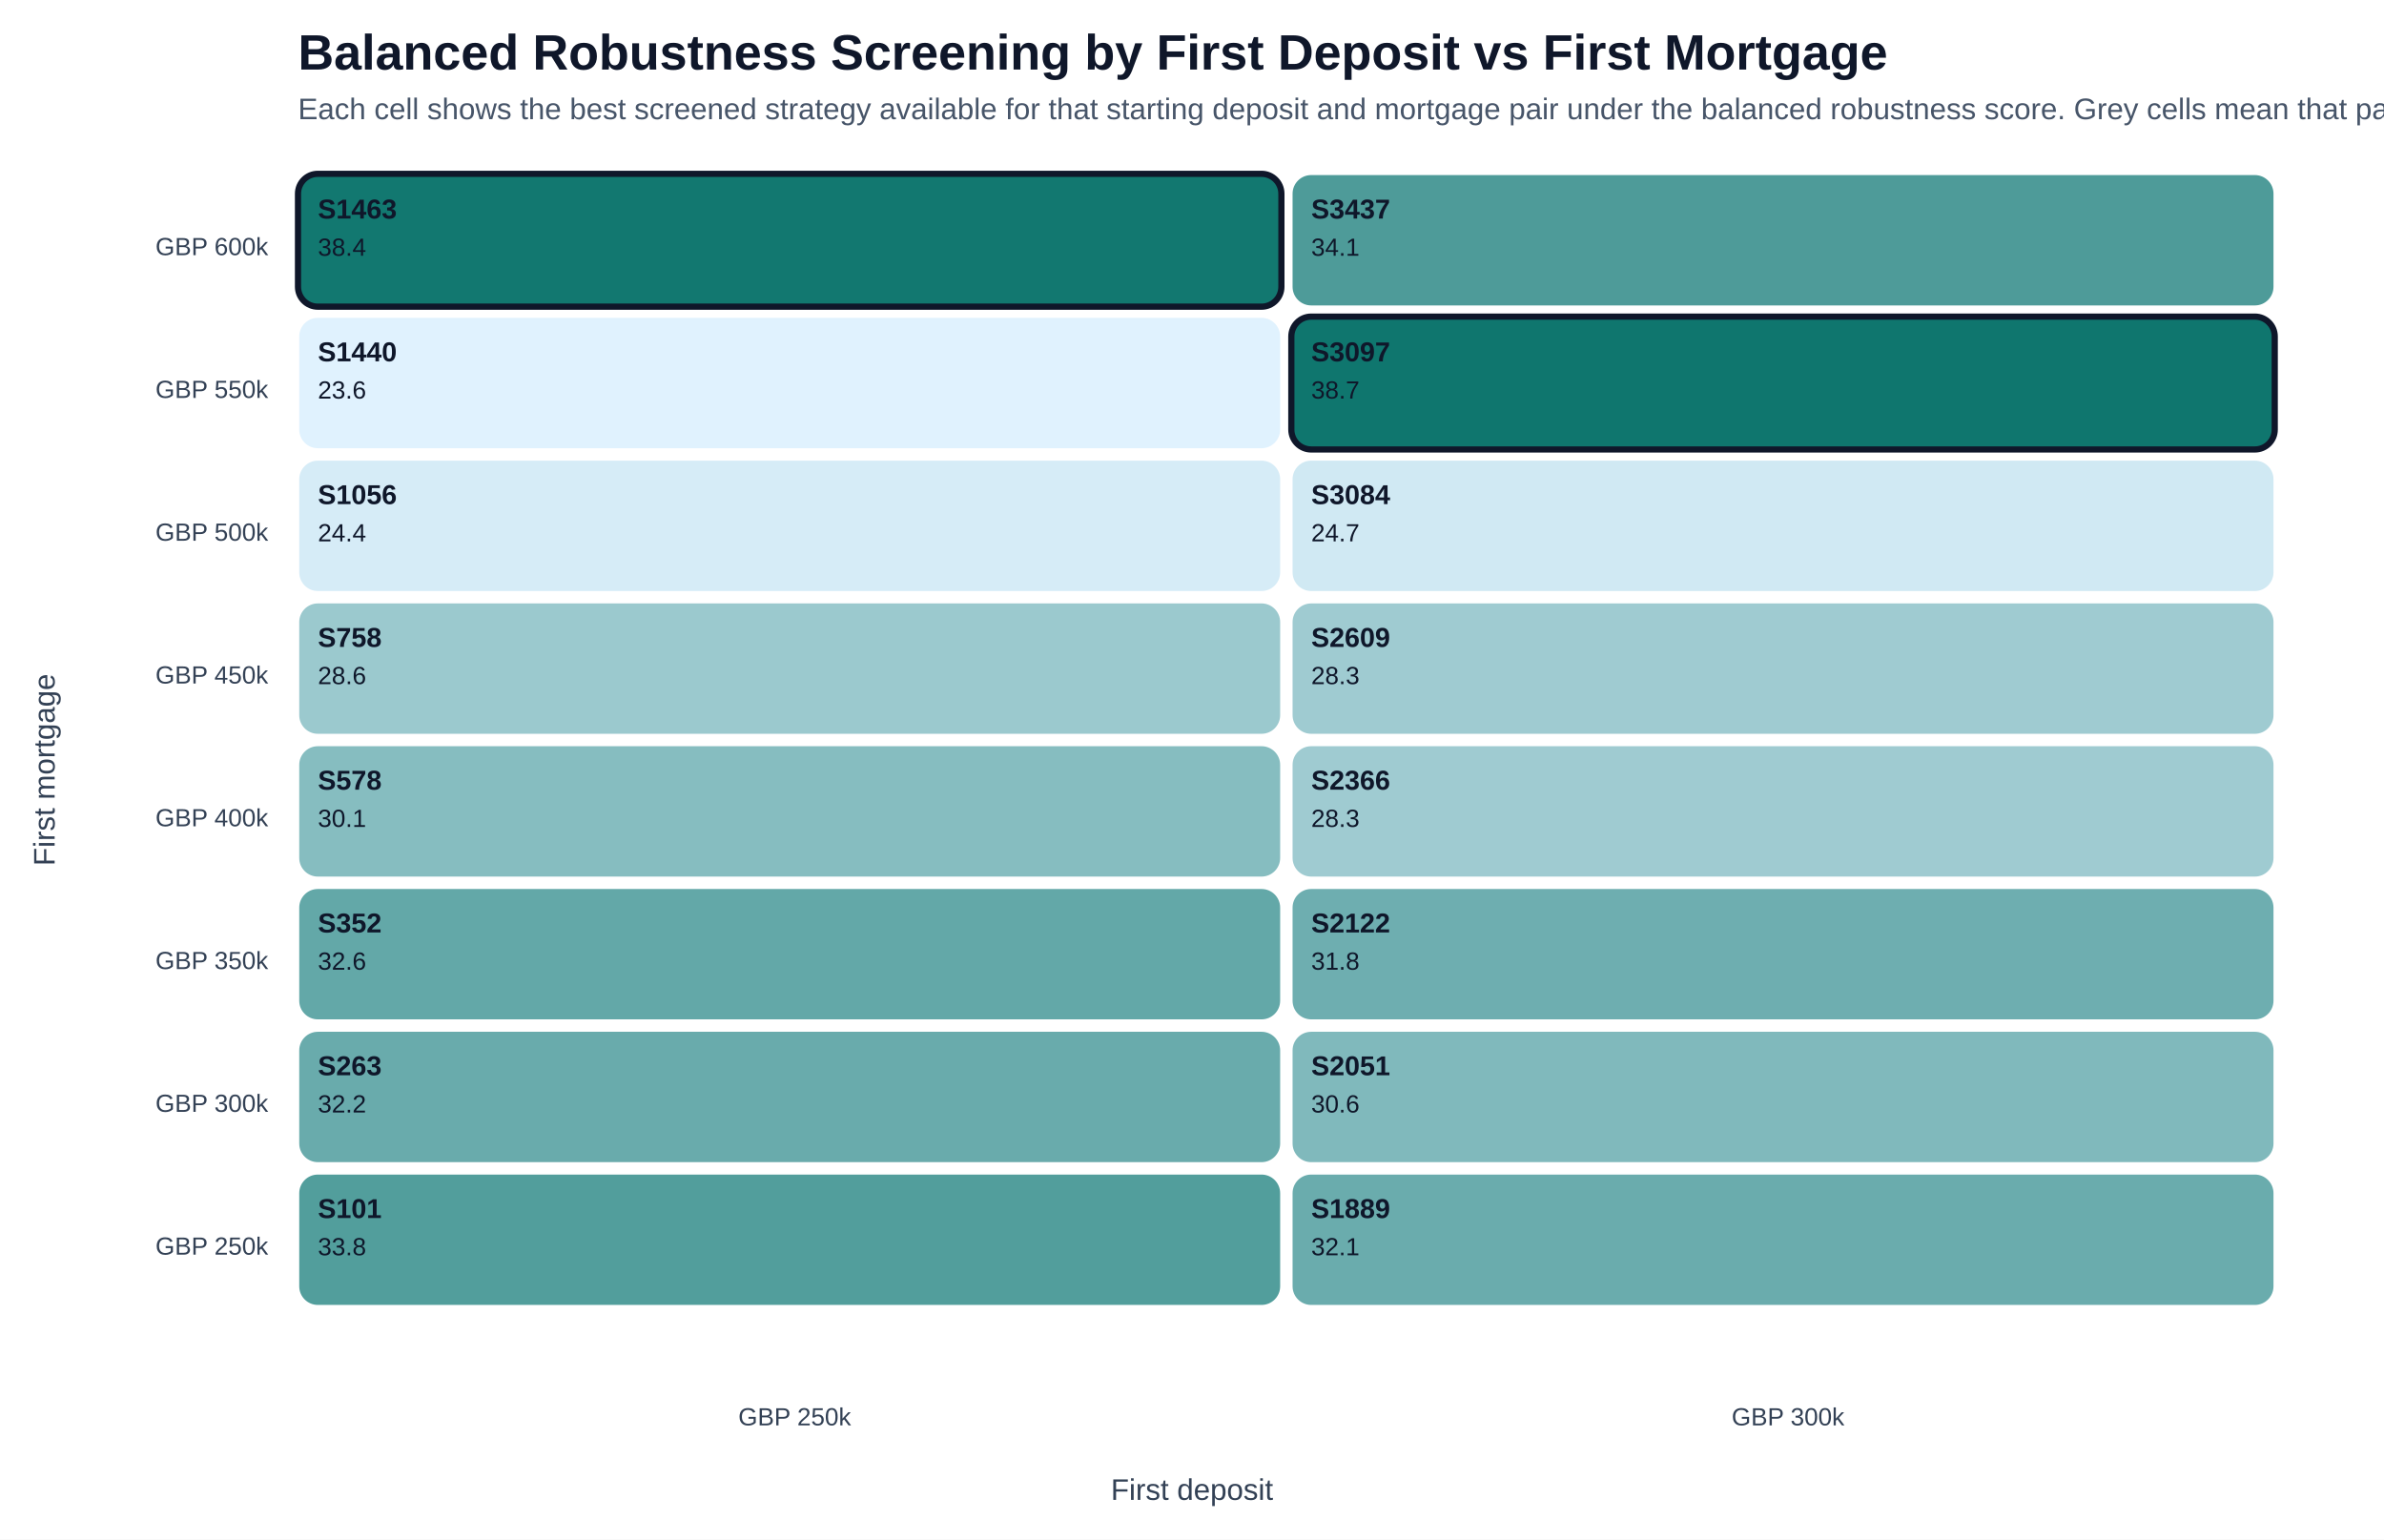
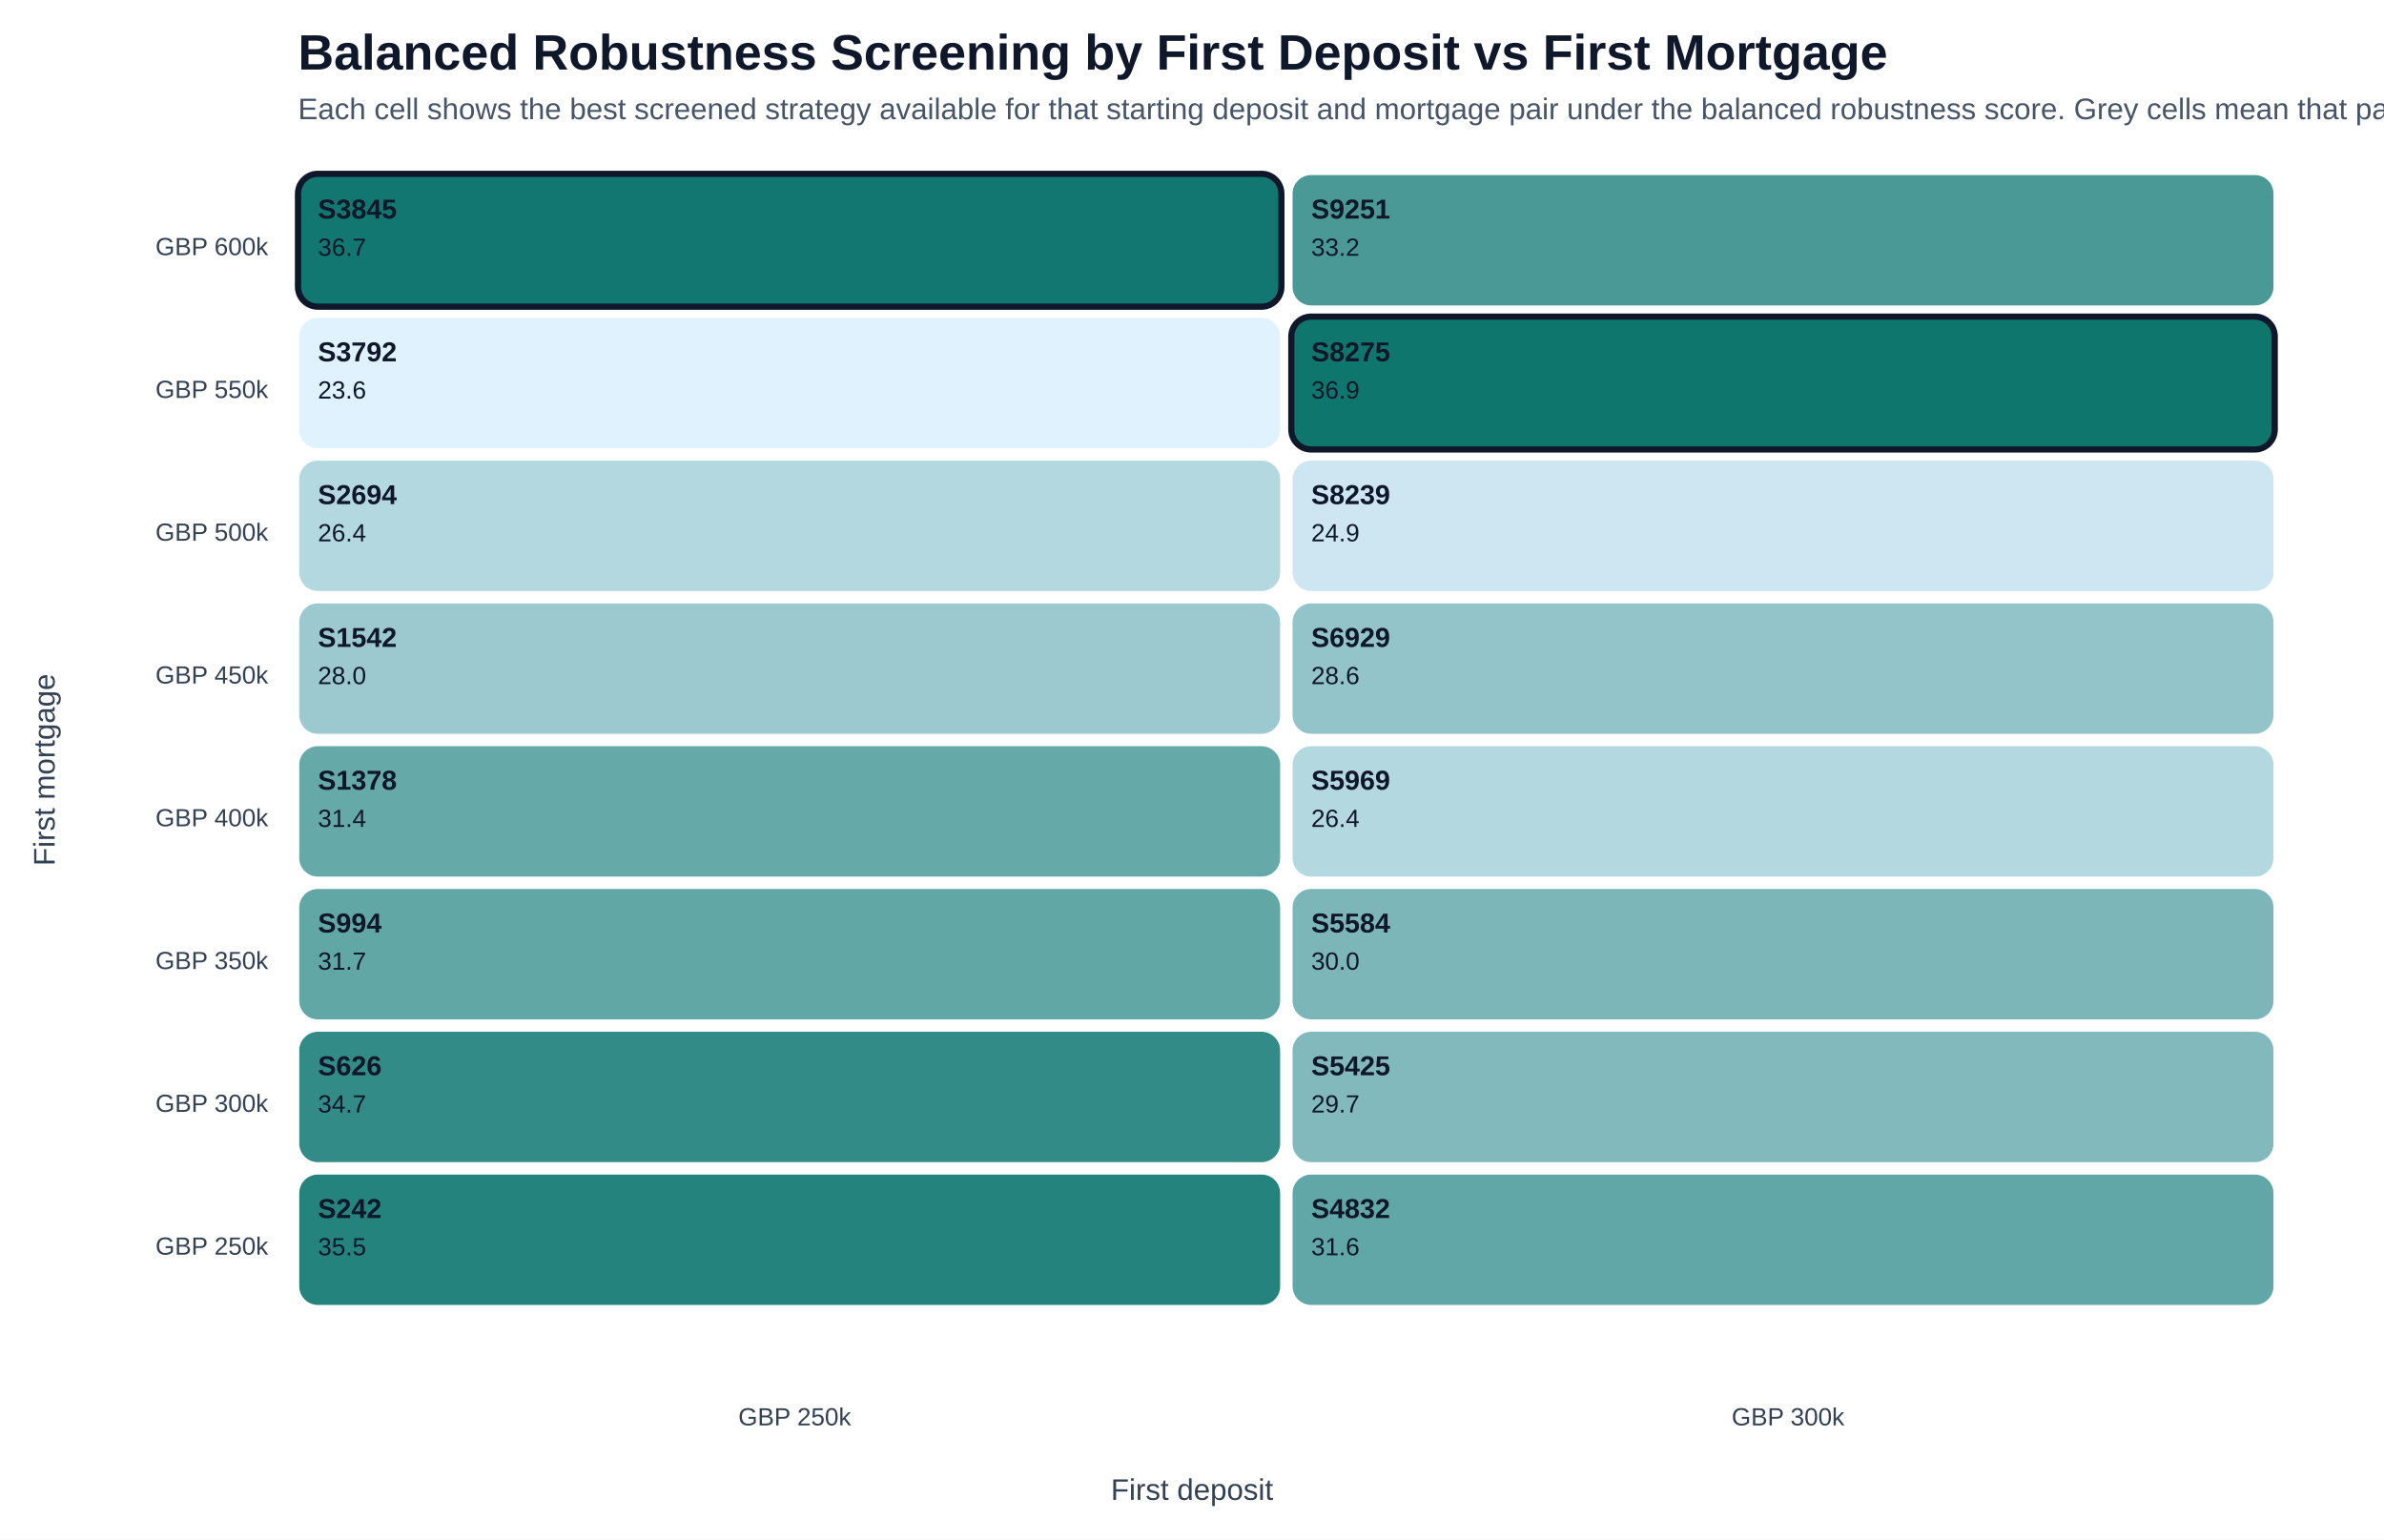
<svg xmlns="http://www.w3.org/2000/svg" width="960" height="620" viewBox="0 0 960 620">
  <rect width="960" height="620" fill="#ffffff" />
  <text x="120" y="28" font-size="20" font-family="Arial, sans-serif" font-weight="700" fill="#0f172a">Balanced Robustness Screening by First Deposit vs First Mortgage</text>
  <text x="120" y="48" font-size="12" font-family="Arial, sans-serif" fill="#475569">Each cell shows the best screened strategy available for that starting deposit and mortgage pair under the balanced robustness score. Grey cells mean that pair was in the plotted range but no screened strategy survived there. Bold outline marks the plateau region.</text>
-   <rect x="120" y="472.5" width="396" height="53.5" rx="8" fill="rgb(82, 158, 156)" stroke="#ffffff" stroke-width="1" />
-   <text x="128" y="490.5" font-size="11" font-family="Arial, sans-serif" font-weight="700" fill="#0f172a">S101</text>
-   <text x="128" y="505.5" font-size="10" font-family="Arial, sans-serif" fill="#0f172a">33.8</text>
-   <rect x="120" y="415" width="396" height="53.5" rx="8" fill="rgb(105, 171, 172)" stroke="#ffffff" stroke-width="1" />
-   <text x="128" y="433" font-size="11" font-family="Arial, sans-serif" font-weight="700" fill="#0f172a">S263</text>
-   <text x="128" y="448" font-size="10" font-family="Arial, sans-serif" fill="#0f172a">32.2</text>
-   <rect x="120" y="357.5" width="396" height="53.5" rx="8" fill="rgb(99, 168, 168)" stroke="#ffffff" stroke-width="1" />
-   <text x="128" y="375.5" font-size="11" font-family="Arial, sans-serif" font-weight="700" fill="#0f172a">S352</text>
-   <text x="128" y="390.5" font-size="10" font-family="Arial, sans-serif" fill="#0f172a">32.6</text>
-   <rect x="120" y="300" width="396" height="53.5" rx="8" fill="rgb(134, 189, 192)" stroke="#ffffff" stroke-width="1" />
-   <text x="128" y="318" font-size="11" font-family="Arial, sans-serif" font-weight="700" fill="#0f172a">S578</text>
-   <text x="128" y="333" font-size="10" font-family="Arial, sans-serif" fill="#0f172a">30.1</text>
-   <rect x="120" y="242.5" width="396" height="53.5" rx="8" fill="rgb(155, 201, 206)" stroke="#ffffff" stroke-width="1" />
-   <text x="128" y="260.5" font-size="11" font-family="Arial, sans-serif" font-weight="700" fill="#0f172a">S758</text>
-   <text x="128" y="275.5" font-size="10" font-family="Arial, sans-serif" fill="#0f172a">28.6</text>
-   <rect x="120" y="185" width="396" height="53.5" rx="8" fill="rgb(214, 236, 247)" stroke="#ffffff" stroke-width="1" />
-   <text x="128" y="203" font-size="11" font-family="Arial, sans-serif" font-weight="700" fill="#0f172a">S1056</text>
-   <text x="128" y="218" font-size="10" font-family="Arial, sans-serif" fill="#0f172a">24.4</text>
+   <rect x="120" y="472.5" width="396" height="53.5" rx="8" fill="rgb(36, 131, 125)" stroke="#ffffff" stroke-width="1" />
+   <text x="128" y="490.5" font-size="11" font-family="Arial, sans-serif" font-weight="700" fill="#0f172a">S242</text>
+   <text x="128" y="505.5" font-size="10" font-family="Arial, sans-serif" fill="#0f172a">35.5</text>
+   <rect x="120" y="415" width="396" height="53.5" rx="8" fill="rgb(50, 139, 134)" stroke="#ffffff" stroke-width="1" />
+   <text x="128" y="433" font-size="11" font-family="Arial, sans-serif" font-weight="700" fill="#0f172a">S626</text>
+   <text x="128" y="448" font-size="10" font-family="Arial, sans-serif" fill="#0f172a">34.7</text>
+   <rect x="120" y="357.5" width="396" height="53.5" rx="8" fill="rgb(97, 167, 166)" stroke="#ffffff" stroke-width="1" />
+   <text x="128" y="375.5" font-size="11" font-family="Arial, sans-serif" font-weight="700" fill="#0f172a">S994</text>
+   <text x="128" y="390.5" font-size="10" font-family="Arial, sans-serif" fill="#0f172a">31.7</text>
+   <rect x="120" y="300" width="396" height="53.5" rx="8" fill="rgb(101, 169, 169)" stroke="#ffffff" stroke-width="1" />
+   <text x="128" y="318" font-size="11" font-family="Arial, sans-serif" font-weight="700" fill="#0f172a">S1378</text>
+   <text x="128" y="333" font-size="10" font-family="Arial, sans-serif" fill="#0f172a">31.4</text>
+   <rect x="120" y="242.5" width="396" height="53.5" rx="8" fill="rgb(155, 201, 207)" stroke="#ffffff" stroke-width="1" />
+   <text x="128" y="260.5" font-size="11" font-family="Arial, sans-serif" font-weight="700" fill="#0f172a">S1542</text>
+   <text x="128" y="275.5" font-size="10" font-family="Arial, sans-serif" fill="#0f172a">28.0</text>
+   <rect x="120" y="185" width="396" height="53.5" rx="8" fill="rgb(180, 216, 224)" stroke="#ffffff" stroke-width="1" />
+   <text x="128" y="203" font-size="11" font-family="Arial, sans-serif" font-weight="700" fill="#0f172a">S2694</text>
+   <text x="128" y="218" font-size="10" font-family="Arial, sans-serif" fill="#0f172a">26.4</text>
  <rect x="120" y="127.5" width="396" height="53.5" rx="8" fill="rgb(224, 242, 254)" stroke="#ffffff" stroke-width="1" />
-   <text x="128" y="145.5" font-size="11" font-family="Arial, sans-serif" font-weight="700" fill="#0f172a">S1440</text>
+   <text x="128" y="145.5" font-size="11" font-family="Arial, sans-serif" font-weight="700" fill="#0f172a">S3792</text>
  <text x="128" y="160.5" font-size="10" font-family="Arial, sans-serif" fill="#0f172a">23.6</text>
-   <rect x="120" y="70" width="396" height="53.5" rx="8" fill="rgb(18, 120, 112)" stroke="#0f172a" stroke-width="2.5" />
-   <text x="128" y="88" font-size="11" font-family="Arial, sans-serif" font-weight="700" fill="#0f172a">S1463</text>
-   <text x="128" y="103" font-size="10" font-family="Arial, sans-serif" fill="#0f172a">38.4</text>
-   <rect x="520" y="472.5" width="396" height="53.5" rx="8" fill="rgb(106, 172, 173)" stroke="#ffffff" stroke-width="1" />
-   <text x="528" y="490.5" font-size="11" font-family="Arial, sans-serif" font-weight="700" fill="#0f172a">S1889</text>
-   <text x="528" y="505.5" font-size="10" font-family="Arial, sans-serif" fill="#0f172a">32.1</text>
-   <rect x="520" y="415" width="396" height="53.5" rx="8" fill="rgb(128, 185, 188)" stroke="#ffffff" stroke-width="1" />
-   <text x="528" y="433" font-size="11" font-family="Arial, sans-serif" font-weight="700" fill="#0f172a">S2051</text>
-   <text x="528" y="448" font-size="10" font-family="Arial, sans-serif" fill="#0f172a">30.6</text>
-   <rect x="520" y="357.5" width="396" height="53.5" rx="8" fill="rgb(110, 174, 176)" stroke="#ffffff" stroke-width="1" />
-   <text x="528" y="375.5" font-size="11" font-family="Arial, sans-serif" font-weight="700" fill="#0f172a">S2122</text>
-   <text x="528" y="390.5" font-size="10" font-family="Arial, sans-serif" fill="#0f172a">31.8</text>
-   <rect x="520" y="300" width="396" height="53.5" rx="8" fill="rgb(159, 203, 209)" stroke="#ffffff" stroke-width="1" />
-   <text x="528" y="318" font-size="11" font-family="Arial, sans-serif" font-weight="700" fill="#0f172a">S2366</text>
-   <text x="528" y="333" font-size="10" font-family="Arial, sans-serif" fill="#0f172a">28.3</text>
-   <rect x="520" y="242.5" width="396" height="53.5" rx="8" fill="rgb(159, 203, 209)" stroke="#ffffff" stroke-width="1" />
-   <text x="528" y="260.5" font-size="11" font-family="Arial, sans-serif" font-weight="700" fill="#0f172a">S2609</text>
-   <text x="528" y="275.5" font-size="10" font-family="Arial, sans-serif" fill="#0f172a">28.3</text>
-   <rect x="520" y="185" width="396" height="53.5" rx="8" fill="rgb(208, 233, 243)" stroke="#ffffff" stroke-width="1" />
-   <text x="528" y="203" font-size="11" font-family="Arial, sans-serif" font-weight="700" fill="#0f172a">S3084</text>
-   <text x="528" y="218" font-size="10" font-family="Arial, sans-serif" fill="#0f172a">24.7</text>
+   <rect x="120" y="70" width="396" height="53.5" rx="8" fill="rgb(17, 119, 112)" stroke="#0f172a" stroke-width="2.5" />
+   <text x="128" y="88" font-size="11" font-family="Arial, sans-serif" font-weight="700" fill="#0f172a">S3845</text>
+   <text x="128" y="103" font-size="10" font-family="Arial, sans-serif" fill="#0f172a">36.7</text>
+   <rect x="520" y="472.5" width="396" height="53.5" rx="8" fill="rgb(98, 167, 167)" stroke="#ffffff" stroke-width="1" />
+   <text x="528" y="490.5" font-size="11" font-family="Arial, sans-serif" font-weight="700" fill="#0f172a">S4832</text>
+   <text x="528" y="505.5" font-size="10" font-family="Arial, sans-serif" fill="#0f172a">31.6</text>
+   <rect x="520" y="415" width="396" height="53.5" rx="8" fill="rgb(129, 185, 188)" stroke="#ffffff" stroke-width="1" />
+   <text x="528" y="433" font-size="11" font-family="Arial, sans-serif" font-weight="700" fill="#0f172a">S5425</text>
+   <text x="528" y="448" font-size="10" font-family="Arial, sans-serif" fill="#0f172a">29.7</text>
+   <rect x="520" y="357.5" width="396" height="53.5" rx="8" fill="rgb(124, 182, 185)" stroke="#ffffff" stroke-width="1" />
+   <text x="528" y="375.5" font-size="11" font-family="Arial, sans-serif" font-weight="700" fill="#0f172a">S5584</text>
+   <text x="528" y="390.5" font-size="10" font-family="Arial, sans-serif" fill="#0f172a">30.0</text>
+   <rect x="520" y="300" width="396" height="53.5" rx="8" fill="rgb(180, 216, 224)" stroke="#ffffff" stroke-width="1" />
+   <text x="528" y="318" font-size="11" font-family="Arial, sans-serif" font-weight="700" fill="#0f172a">S5969</text>
+   <text x="528" y="333" font-size="10" font-family="Arial, sans-serif" fill="#0f172a">26.4</text>
+   <rect x="520" y="242.5" width="396" height="53.5" rx="8" fill="rgb(146, 196, 201)" stroke="#ffffff" stroke-width="1" />
+   <text x="528" y="260.5" font-size="11" font-family="Arial, sans-serif" font-weight="700" fill="#0f172a">S6929</text>
+   <text x="528" y="275.5" font-size="10" font-family="Arial, sans-serif" fill="#0f172a">28.6</text>
+   <rect x="520" y="185" width="396" height="53.5" rx="8" fill="rgb(205, 230, 241)" stroke="#ffffff" stroke-width="1" />
+   <text x="528" y="203" font-size="11" font-family="Arial, sans-serif" font-weight="700" fill="#0f172a">S8239</text>
+   <text x="528" y="218" font-size="10" font-family="Arial, sans-serif" fill="#0f172a">24.9</text>
  <rect x="520" y="127.5" width="396" height="53.5" rx="8" fill="rgb(15, 118, 110)" stroke="#0f172a" stroke-width="2.5" />
-   <text x="528" y="145.5" font-size="11" font-family="Arial, sans-serif" font-weight="700" fill="#0f172a">S3097</text>
-   <text x="528" y="160.5" font-size="10" font-family="Arial, sans-serif" fill="#0f172a">38.7</text>
-   <rect x="520" y="70" width="396" height="53.5" rx="8" fill="rgb(78, 155, 153)" stroke="#ffffff" stroke-width="1" />
-   <text x="528" y="88" font-size="11" font-family="Arial, sans-serif" font-weight="700" fill="#0f172a">S3437</text>
-   <text x="528" y="103" font-size="10" font-family="Arial, sans-serif" fill="#0f172a">34.1</text>
+   <text x="528" y="145.5" font-size="11" font-family="Arial, sans-serif" font-weight="700" fill="#0f172a">S8275</text>
+   <text x="528" y="160.5" font-size="10" font-family="Arial, sans-serif" fill="#0f172a">36.9</text>
+   <rect x="520" y="70" width="396" height="53.5" rx="8" fill="rgb(74, 153, 150)" stroke="#ffffff" stroke-width="1" />
+   <text x="528" y="88" font-size="11" font-family="Arial, sans-serif" font-weight="700" fill="#0f172a">S9251</text>
+   <text x="528" y="103" font-size="10" font-family="Arial, sans-serif" fill="#0f172a">33.2</text>
  <text x="320" y="574" text-anchor="middle" font-size="10" font-family="Arial, sans-serif" fill="#334155">GBP 250k</text>
  <text x="720" y="574" text-anchor="middle" font-size="10" font-family="Arial, sans-serif" fill="#334155">GBP 300k</text>
  <text x="108" y="102.75" text-anchor="end" font-size="10" font-family="Arial, sans-serif" fill="#334155">GBP 600k</text>
  <text x="108" y="160.25" text-anchor="end" font-size="10" font-family="Arial, sans-serif" fill="#334155">GBP 550k</text>
  <text x="108" y="217.75" text-anchor="end" font-size="10" font-family="Arial, sans-serif" fill="#334155">GBP 500k</text>
  <text x="108" y="275.25" text-anchor="end" font-size="10" font-family="Arial, sans-serif" fill="#334155">GBP 450k</text>
  <text x="108" y="332.75" text-anchor="end" font-size="10" font-family="Arial, sans-serif" fill="#334155">GBP 400k</text>
  <text x="108" y="390.25" text-anchor="end" font-size="10" font-family="Arial, sans-serif" fill="#334155">GBP 350k</text>
  <text x="108" y="447.75" text-anchor="end" font-size="10" font-family="Arial, sans-serif" fill="#334155">GBP 300k</text>
  <text x="108" y="505.25" text-anchor="end" font-size="10" font-family="Arial, sans-serif" fill="#334155">GBP 250k</text>
  <text x="480" y="604" text-anchor="middle" font-size="12" font-family="Arial, sans-serif" fill="#334155">First deposit</text>
  <text x="22" y="310" transform="rotate(-90 22 310)" text-anchor="middle" font-size="12" font-family="Arial, sans-serif" fill="#334155">First mortgage</text>
</svg>
